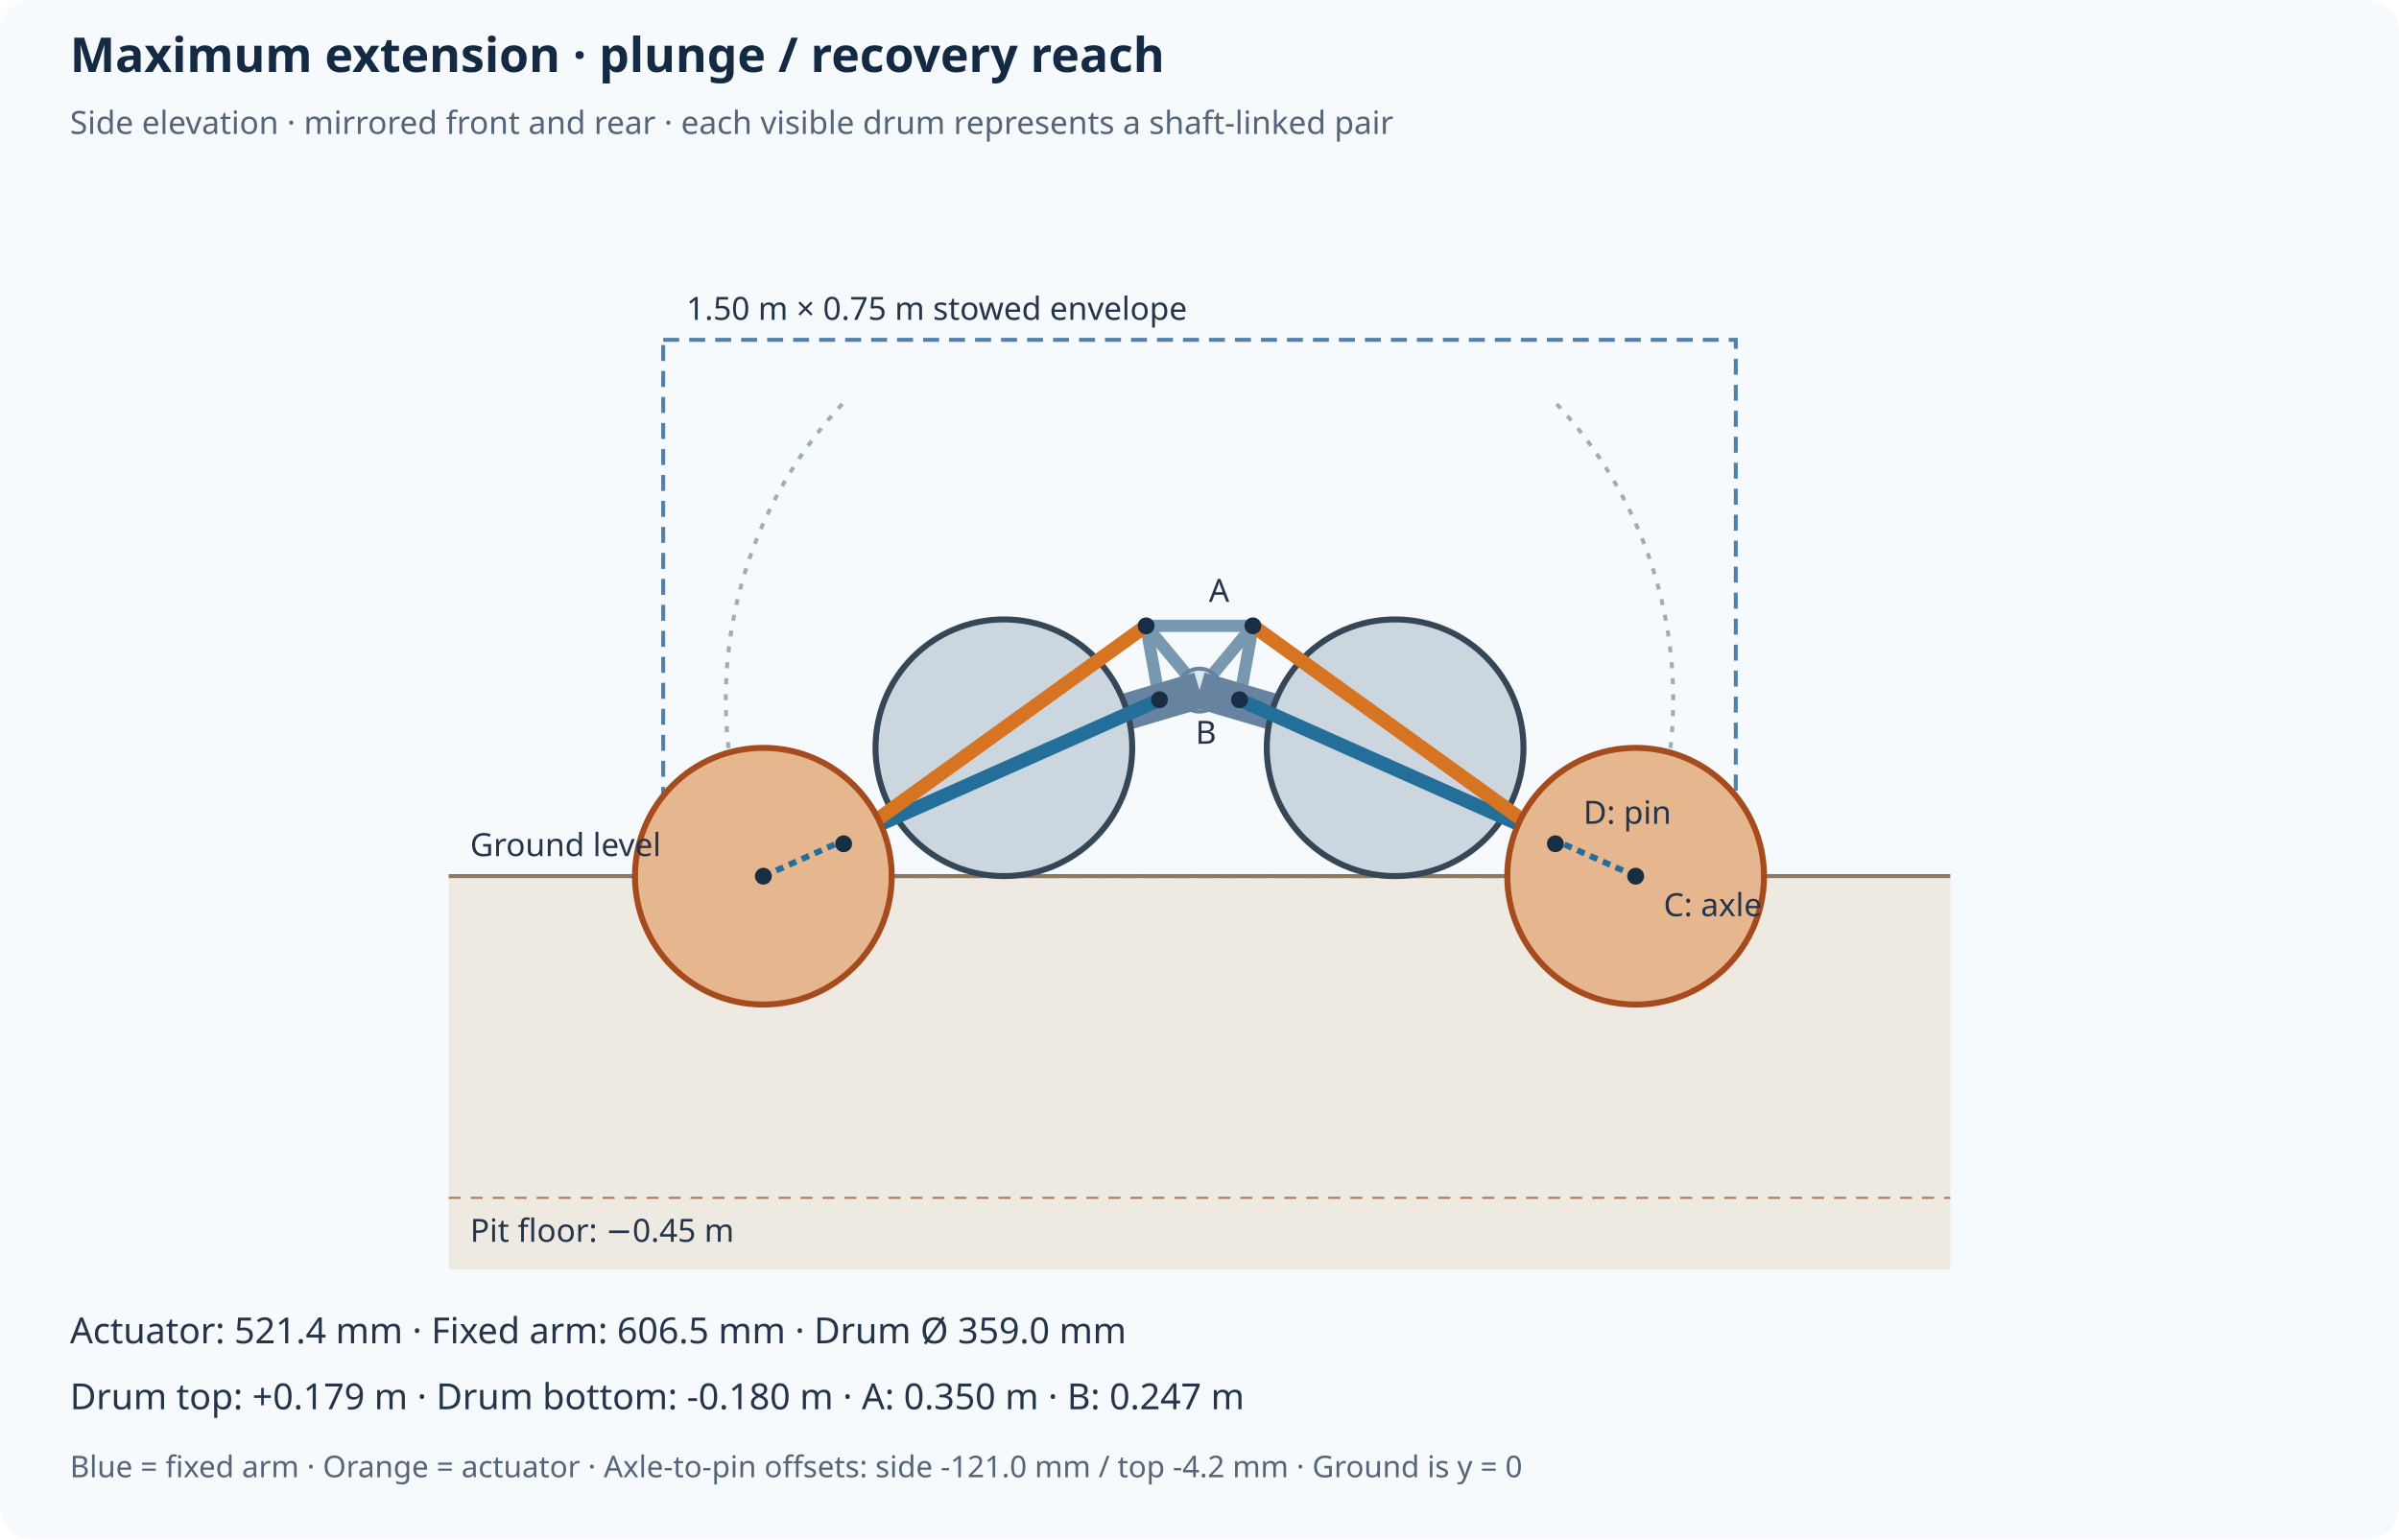
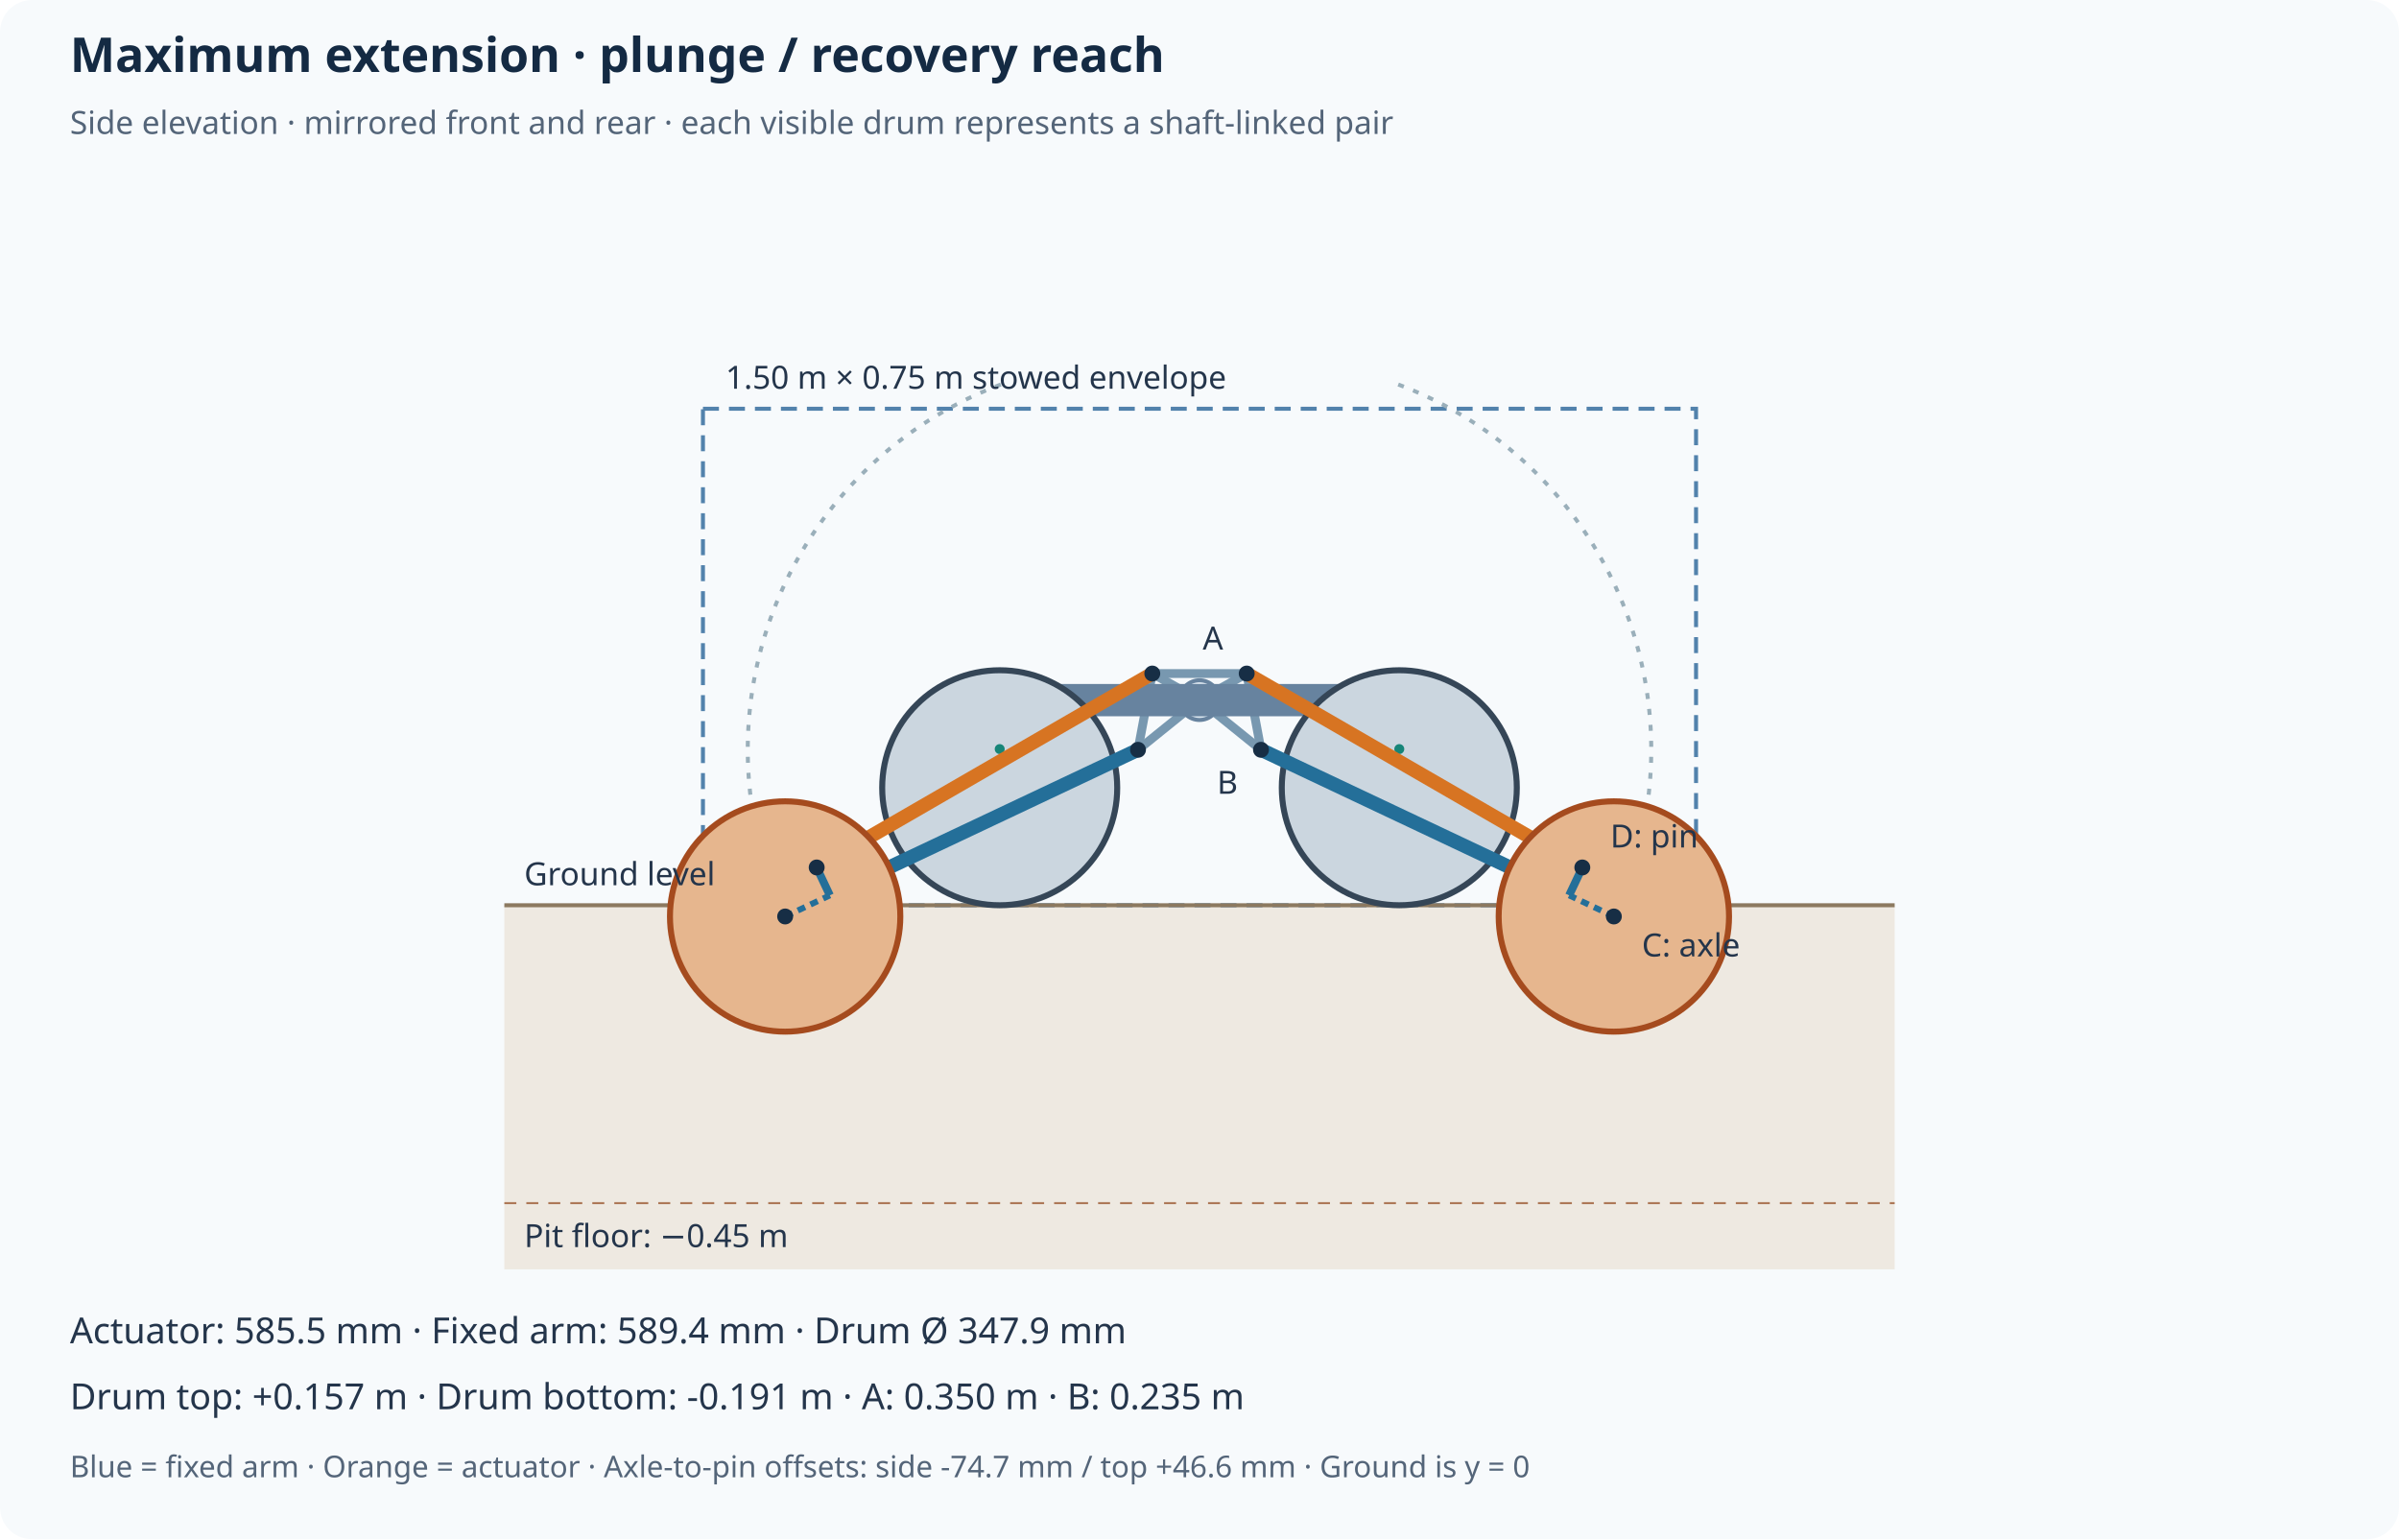
<svg xmlns="http://www.w3.org/2000/svg" viewBox="0 0 1200 770" role="img" aria-label="Maximum extension · plunge / recovery reach">
  <rect width="1200" height="770" rx="16" fill="#f7fafc" />
  <text x="35" y="36" font-family="sans-serif" font-size="24" font-weight="700" fill="#142a43">Maximum extension · plunge / recovery reach</text>
  <g font-family="sans-serif">
    <text x="35" y="67" font-size="16" fill="#546579">Side elevation · mirrored front and rear · each visible drum represents a shaft-linked pair</text>
-     <rect x="224.431" y="438.273" width="751.138" height="196.727" fill="#eee9e1" stroke="none" stroke-width="2" stroke-dasharray="" />
-     <rect x="331.736" y="170.010" width="536.527" height="268.264" fill="none" stroke="#5282ac" stroke-width="2" stroke-dasharray="8 5" />
-     <line x1="224.431" y1="438.273" x2="975.569" y2="438.273" stroke="#8c7960" stroke-width="2" stroke-dasharray="" />
-     <line x1="224.431" y1="599.232" x2="975.569" y2="599.232" stroke="#ac7756" stroke-width="1" stroke-dasharray="6 5" />
-     <line x1="600.000" y1="345.246" x2="626.701" y2="313.084" stroke="#7898b0" stroke-width="6.107" stroke-dasharray="" />
-     <line x1="600.000" y1="345.246" x2="620.017" y2="350.060" stroke="#7898b0" stroke-width="6.107" stroke-dasharray="" />
-     <line x1="600.000" y1="345.246" x2="573.299" y2="313.084" stroke="#7898b0" stroke-width="6.107" stroke-dasharray="" />
-     <line x1="600.000" y1="345.246" x2="579.983" y2="350.060" stroke="#7898b0" stroke-width="6.107" stroke-dasharray="" />
-     <line x1="626.701" y1="313.084" x2="620.017" y2="350.060" stroke="#7898b0" stroke-width="6.107" stroke-dasharray="" />
-     <line x1="573.299" y1="313.084" x2="579.983" y2="350.060" stroke="#7898b0" stroke-width="6.107" stroke-dasharray="" />
-     <line x1="626.701" y1="313.084" x2="573.299" y2="313.084" stroke="#7898b0" stroke-width="6.107" stroke-dasharray="" />
-     <circle cx="600.000" cy="345.246" r="10.731" stroke="#67839f" fill="#dce7f0" stroke-width="2" />
-     <line x1="600.000" y1="345.246" x2="502.146" y2="374.069" stroke="#67839f" stroke-width="18.332" stroke-dasharray="" />
-     <line x1="600.000" y1="345.246" x2="697.854" y2="374.069" stroke="#67839f" stroke-width="18.332" stroke-dasharray="" />
-     <circle cx="502.146" cy="374.069" r="64.204" stroke="#354657" fill="#cbd6df" stroke-width="3" />
-     <polyline points="421.33,202.13 419.18,204.46 417.07,206.83 415.00,209.22 412.96,211.65 410.95,214.11 408.98,216.59 407.05,219.11 405.15,221.65 403.29,224.22 401.47,226.82 399.69,229.44 397.95,232.09 396.24,234.76 394.58,237.46 392.95,240.18 391.36,242.93 389.82,245.70 388.31,248.49 386.85,251.30 385.42,254.13 384.04,256.99 382.70,259.86 381.41,262.76 380.15,265.67 378.94,268.60 377.77,271.55 376.64,274.51 375.56,277.49 374.52,280.49 373.53,283.50 372.58,286.52 371.67,289.56 370.81,292.61 369.99,295.68 369.22,298.75 368.49,301.84 367.81,304.94 367.17,308.04 366.58,311.16 366.03,314.28 365.53,317.41 365.08,320.55 364.67,323.70 364.31,326.85 363.99,330.00 363.72,333.16 363.50,336.33 363.32,339.49 363.19,342.66 363.10,345.83 363.06,349.00 363.07,352.17 363.13,355.34 363.23,358.51 363.37,361.68 363.57,364.85 363.80,368.01 364.09,371.17 364.42,374.32 364.80,377.47 365.22,380.61 365.69,383.75 366.21,386.88 366.77,390.00 367.38,393.11 368.03,396.21 368.73,399.31 369.47,402.39 370.26,405.46 371.09,408.52 371.96,411.57 372.89,414.60 373.85,417.62 374.86,420.63 375.91,423.62 377.01,426.60 378.15,429.55 379.34,432.50 380.56,435.42 381.83,438.33" fill="none" stroke="#9aafba" stroke-width="2" stroke-dasharray="3 5" />
-     <line x1="579.983" y1="350.060" x2="381.831" y2="438.327" stroke="#246f99" stroke-width="7" stroke-dasharray="" />
-     <line x1="421.372" y1="420.714" x2="421.989" y2="422.100" stroke="#246f99" stroke-width="4" stroke-dasharray="" />
-     <line x1="573.299" y1="313.084" x2="421.989" y2="422.100" stroke="#d77422" stroke-width="7" stroke-dasharray="" />
-     <circle cx="381.831" cy="438.327" r="64.204" stroke="#a54b1e" fill="#e6b68e" stroke-width="3" />
-     <line x1="381.831" y1="438.327" x2="421.372" y2="420.714" stroke="#246f99" stroke-width="3" stroke-dasharray="4 3" />
-     <line x1="421.372" y1="420.714" x2="421.989" y2="422.100" stroke="#246f99" stroke-width="4" stroke-dasharray="" />
-     <circle cx="381.831" cy="438.327" r="3.219" stroke="#172e45" fill="#172e45" stroke-width="2" />
-     <circle cx="421.989" cy="422.100" r="3.219" stroke="#172e45" fill="#172e45" stroke-width="2" />
-     <circle cx="573.299" cy="313.084" r="3.219" stroke="#172e45" fill="#172e45" stroke-width="2" />
-     <circle cx="579.983" cy="350.060" r="3.219" stroke="#172e45" fill="#172e45" stroke-width="2" />
-     <circle cx="697.854" cy="374.069" r="64.204" stroke="#354657" fill="#cbd6df" stroke-width="3" />
-     <polyline points="778.67,202.13 780.82,204.46 782.93,206.83 785.00,209.22 787.04,211.65 789.05,214.11 791.02,216.59 792.95,219.11 794.85,221.65 796.71,224.22 798.53,226.82 800.31,229.44 802.05,232.09 803.76,234.76 805.42,237.46 807.05,240.18 808.64,242.93 810.18,245.70 811.69,248.49 813.15,251.30 814.58,254.13 815.96,256.99 817.30,259.86 818.59,262.76 819.85,265.67 821.06,268.60 822.23,271.55 823.36,274.51 824.44,277.49 825.48,280.49 826.47,283.50 827.42,286.52 828.33,289.56 829.19,292.61 830.01,295.68 830.78,298.75 831.51,301.84 832.19,304.94 832.83,308.04 833.42,311.16 833.97,314.28 834.47,317.41 834.92,320.55 835.33,323.70 835.69,326.85 836.01,330.00 836.28,333.16 836.50,336.33 836.68,339.49 836.81,342.66 836.90,345.83 836.94,349.00 836.93,352.17 836.87,355.34 836.77,358.51 836.63,361.68 836.43,364.85 836.20,368.01 835.91,371.17 835.58,374.32 835.20,377.47 834.78,380.61 834.31,383.75 833.79,386.88 833.23,390.00 832.62,393.11 831.97,396.21 831.27,399.31 830.53,402.39 829.74,405.46 828.91,408.52 828.04,411.57 827.11,414.60 826.15,417.62 825.14,420.63 824.09,423.62 822.99,426.60 821.85,429.55 820.66,432.50 819.44,435.42 818.17,438.33" fill="none" stroke="#9aafba" stroke-width="2" stroke-dasharray="3 5" />
-     <line x1="620.017" y1="350.060" x2="818.169" y2="438.327" stroke="#246f99" stroke-width="7" stroke-dasharray="" />
-     <line x1="778.628" y1="420.714" x2="778.011" y2="422.100" stroke="#246f99" stroke-width="4" stroke-dasharray="" />
-     <line x1="626.701" y1="313.084" x2="778.011" y2="422.100" stroke="#d77422" stroke-width="7" stroke-dasharray="" />
-     <circle cx="818.169" cy="438.327" r="64.204" stroke="#a54b1e" fill="#e6b68e" stroke-width="3" />
-     <line x1="818.169" y1="438.327" x2="778.628" y2="420.714" stroke="#246f99" stroke-width="3" stroke-dasharray="4 3" />
-     <line x1="778.628" y1="420.714" x2="778.011" y2="422.100" stroke="#246f99" stroke-width="4" stroke-dasharray="" />
-     <circle cx="818.169" cy="438.327" r="3.219" stroke="#172e45" fill="#172e45" stroke-width="2" />
-     <circle cx="778.011" cy="422.100" r="3.219" stroke="#172e45" fill="#172e45" stroke-width="2" />
-     <circle cx="626.701" cy="313.084" r="3.219" stroke="#172e45" fill="#172e45" stroke-width="2" />
-     <circle cx="620.017" cy="350.060" r="3.219" stroke="#172e45" fill="#172e45" stroke-width="2" />
-     <text x="604.70" y="301.08" font-size="16" fill="#24354b">A</text>
-     <text x="598.02" y="372.06" font-size="16" fill="#24354b">B</text>
-     <text x="832.17" y="458.33" font-size="16" fill="#24354b">C: axle</text>
-     <text x="343.31" y="160.01" font-size="16" fill="#24354b">1.50 m × 0.75 m stowed envelope</text>
-     <text x="235.16" y="428.27" font-size="16" fill="#24354b">Ground level</text>
-     <text x="235.16" y="621.23" font-size="16" fill="#24354b">Pit floor: −0.45 m</text>
-     <text x="792.01" y="412.10" font-size="16" fill="#24354b">D: pin</text>
-     <text x="35" y="672" font-size="18" fill="#24354b">Actuator: 521.4 mm · Fixed arm: 606.5 mm · Drum Ø 359.0 mm</text>
-     <text x="35" y="705" font-size="18" fill="#24354b">Drum top: +0.179 m · Drum bottom: -0.180 m · A: 0.350 m · B: 0.247 m</text>
-     <text x="35" y="739" font-size="15" fill="#546579">Blue = fixed arm · Orange = actuator · Axle-to-pin offsets: side -121.0 mm / top -4.2 mm · Ground is y = 0</text>
+     <rect x="252.272" y="452.857" width="695.456" height="182.143" fill="#eee9e1" stroke="none" stroke-width="2" stroke-dasharray="" />
+     <rect x="351.623" y="204.479" width="496.755" height="248.377" fill="none" stroke="#5282ac" stroke-width="2" stroke-dasharray="8 5" />
+     <line x1="252.272" y1="452.857" x2="947.728" y2="452.857" stroke="#8c7960" stroke-width="2" stroke-dasharray="" />
+     <line x1="252.272" y1="601.883" x2="947.728" y2="601.883" stroke="#ac7756" stroke-width="1" stroke-dasharray="6 5" />
+     <line x1="600.000" y1="350.244" x2="623.608" y2="336.947" stroke="#7898b0" stroke-width="4.41" stroke-dasharray="" />
+     <line x1="600.000" y1="350.244" x2="630.766" y2="375.090" stroke="#7898b0" stroke-width="4.41" stroke-dasharray="" />
+     <line x1="600.000" y1="350.244" x2="576.392" y2="336.947" stroke="#7898b0" stroke-width="4.41" stroke-dasharray="" />
+     <line x1="600.000" y1="350.244" x2="569.234" y2="375.090" stroke="#7898b0" stroke-width="4.41" stroke-dasharray="" />
+     <line x1="623.608" y1="336.947" x2="630.766" y2="375.090" stroke="#7898b0" stroke-width="4.41" stroke-dasharray="" />
+     <line x1="576.392" y1="336.947" x2="569.234" y2="375.090" stroke="#7898b0" stroke-width="4.41" stroke-dasharray="" />
+     <line x1="623.608" y1="336.947" x2="576.392" y2="336.947" stroke="#7898b0" stroke-width="4.41" stroke-dasharray="" />
+     <circle cx="600.000" cy="350.244" r="9.935" stroke="#67839f" fill="#dce7f0" stroke-width="2" />
+     <line x1="510.575" y1="350.244" x2="689.425" y2="350.244" stroke="#67839f" stroke-width="16.146" stroke-dasharray="" />
+     <line x1="510.575" y1="350.244" x2="500.060" y2="374.727" stroke="#526a7b" stroke-width="2" stroke-dasharray="4 3" />
+     <line x1="689.425" y1="350.244" x2="699.940" y2="374.727" stroke="#526a7b" stroke-width="2" stroke-dasharray="4 3" />
+     <circle cx="500.060" cy="394.074" r="58.783" stroke="#354657" fill="#cbd6df" stroke-width="3" />
+     <circle cx="500.060" cy="374.727" r="1.987" stroke="#168578" fill="#168578" stroke-width="1" />
+     <polyline points="500.60,192.35 496.84,193.81 493.11,195.34 489.41,196.95 485.75,198.64 482.12,200.40 478.53,202.24 474.98,204.15 471.47,206.13 468.00,208.19 464.57,210.32 461.19,212.51 457.85,214.78 454.56,217.12 451.33,219.52 448.14,221.99 445.00,224.52 441.92,227.12 438.89,229.78 435.91,232.51 432.99,235.29 430.14,238.14 427.34,241.04 424.60,244.00 421.92,247.02 419.30,250.09 416.75,253.21 414.27,256.39 411.85,259.61 409.50,262.89 407.21,266.21 405.00,269.58 402.85,273.00 400.78,276.46 398.78,279.96 396.85,283.50 394.99,287.08 393.21,290.70 391.51,294.36 389.88,298.04 388.32,301.77 386.85,305.52 385.45,309.30 384.13,313.11 382.89,316.95 381.73,320.81 380.65,324.70 379.65,328.61 378.73,332.53 377.89,336.48 377.13,340.44 376.46,344.41 375.86,348.40 375.35,352.40 374.93,356.41 374.58,360.43 374.32,364.46 374.14,368.49 374.05,372.52 374.04,376.55 374.11,380.58 374.26,384.61 374.50,388.64 374.82,392.66 375.23,396.67 375.71,400.68 376.28,404.67 376.94,408.65 377.67,412.61 378.49,416.56 379.38,420.50 380.36,424.41 381.42,428.30 382.56,432.17 383.78,436.01 385.08,439.83 386.46,443.62 387.91,447.38 389.44,451.11 391.05,454.81 392.74,458.48" fill="none" stroke="#9aafba" stroke-width="2" stroke-dasharray="3 5" />
+     <line x1="569.234" y1="375.090" x2="392.737" y2="458.476" stroke="#246f99" stroke-width="7" stroke-dasharray="" />
+     <line x1="415.104" y1="447.909" x2="408.511" y2="433.955" stroke="#246f99" stroke-width="4" stroke-dasharray="" />
+     <line x1="576.392" y1="336.947" x2="408.511" y2="433.955" stroke="#d77422" stroke-width="7" stroke-dasharray="" />
+     <circle cx="392.737" cy="458.476" r="57.610" stroke="#a54b1e" fill="#e6b68e" stroke-width="3" />
+     <line x1="392.737" y1="458.476" x2="415.104" y2="447.909" stroke="#246f99" stroke-width="3" stroke-dasharray="4 3" />
+     <line x1="415.104" y1="447.909" x2="408.511" y2="433.955" stroke="#246f99" stroke-width="4" stroke-dasharray="" />
+     <circle cx="392.737" cy="458.476" r="2.981" stroke="#172e45" fill="#172e45" stroke-width="2" />
+     <circle cx="408.511" cy="433.955" r="2.981" stroke="#172e45" fill="#172e45" stroke-width="2" />
+     <circle cx="576.392" cy="336.947" r="2.981" stroke="#172e45" fill="#172e45" stroke-width="2" />
+     <circle cx="569.234" cy="375.090" r="2.981" stroke="#172e45" fill="#172e45" stroke-width="2" />
+     <circle cx="699.940" cy="394.074" r="58.783" stroke="#354657" fill="#cbd6df" stroke-width="3" />
+     <circle cx="699.940" cy="374.727" r="1.987" stroke="#168578" fill="#168578" stroke-width="1" />
+     <polyline points="699.40,192.35 703.16,193.81 706.89,195.34 710.59,196.95 714.25,198.64 717.88,200.40 721.47,202.24 725.02,204.15 728.53,206.13 732.00,208.19 735.43,210.32 738.81,212.51 742.15,214.78 745.44,217.12 748.67,219.52 751.86,221.99 755.00,224.52 758.08,227.12 761.11,229.78 764.09,232.51 767.01,235.29 769.86,238.14 772.66,241.04 775.40,244.00 778.08,247.02 780.70,250.09 783.25,253.21 785.73,256.39 788.15,259.61 790.50,262.89 792.79,266.21 795.00,269.58 797.15,273.00 799.22,276.46 801.22,279.96 803.15,283.50 805.01,287.08 806.79,290.70 808.49,294.36 810.12,298.04 811.68,301.77 813.15,305.52 814.55,309.30 815.87,313.11 817.11,316.95 818.27,320.81 819.35,324.70 820.35,328.61 821.27,332.53 822.11,336.48 822.87,340.44 823.54,344.41 824.14,348.40 824.65,352.40 825.07,356.41 825.42,360.43 825.68,364.46 825.86,368.49 825.95,372.52 825.96,376.55 825.89,380.58 825.74,384.61 825.50,388.64 825.18,392.66 824.77,396.67 824.29,400.68 823.72,404.67 823.06,408.65 822.33,412.61 821.51,416.56 820.62,420.50 819.64,424.41 818.58,428.30 817.44,432.17 816.22,436.01 814.92,439.83 813.54,443.62 812.09,447.38 810.56,451.11 808.95,454.81 807.26,458.48" fill="none" stroke="#9aafba" stroke-width="2" stroke-dasharray="3 5" />
+     <line x1="630.766" y1="375.090" x2="807.263" y2="458.476" stroke="#246f99" stroke-width="7" stroke-dasharray="" />
+     <line x1="784.896" y1="447.909" x2="791.489" y2="433.955" stroke="#246f99" stroke-width="4" stroke-dasharray="" />
+     <line x1="623.608" y1="336.947" x2="791.489" y2="433.955" stroke="#d77422" stroke-width="7" stroke-dasharray="" />
+     <circle cx="807.263" cy="458.476" r="57.610" stroke="#a54b1e" fill="#e6b68e" stroke-width="3" />
+     <line x1="807.263" y1="458.476" x2="784.896" y2="447.909" stroke="#246f99" stroke-width="3" stroke-dasharray="4 3" />
+     <line x1="784.896" y1="447.909" x2="791.489" y2="433.955" stroke="#246f99" stroke-width="4" stroke-dasharray="" />
+     <circle cx="807.263" cy="458.476" r="2.981" stroke="#172e45" fill="#172e45" stroke-width="2" />
+     <circle cx="791.489" cy="433.955" r="2.981" stroke="#172e45" fill="#172e45" stroke-width="2" />
+     <circle cx="623.608" cy="336.947" r="2.981" stroke="#172e45" fill="#172e45" stroke-width="2" />
+     <circle cx="630.766" cy="375.090" r="2.981" stroke="#172e45" fill="#172e45" stroke-width="2" />
+     <text x="601.61" y="324.95" font-size="16" fill="#24354b">A</text>
+     <text x="608.77" y="397.09" font-size="16" fill="#24354b">B</text>
+     <text x="821.26" y="478.48" font-size="16" fill="#24354b">C: axle</text>
+     <text x="362.93" y="194.48" font-size="16" fill="#24354b">1.50 m × 0.75 m stowed envelope</text>
+     <text x="262.21" y="442.86" font-size="16" fill="#24354b">Ground level</text>
+     <text x="262.21" y="623.88" font-size="16" fill="#24354b">Pit floor: −0.45 m</text>
+     <text x="805.49" y="423.95" font-size="16" fill="#24354b">D: pin</text>
+     <text x="35" y="672" font-size="18" fill="#24354b">Actuator: 585.5 mm · Fixed arm: 589.4 mm · Drum Ø 347.9 mm</text>
+     <text x="35" y="705" font-size="18" fill="#24354b">Drum top: +0.157 m · Drum bottom: -0.191 m · A: 0.350 m · B: 0.235 m</text>
+     <text x="35" y="739" font-size="15" fill="#546579">Blue = fixed arm · Orange = actuator · Axle-to-pin offsets: side -74.7 mm / top +46.6 mm · Ground is y = 0</text>
  </g>
</svg>
